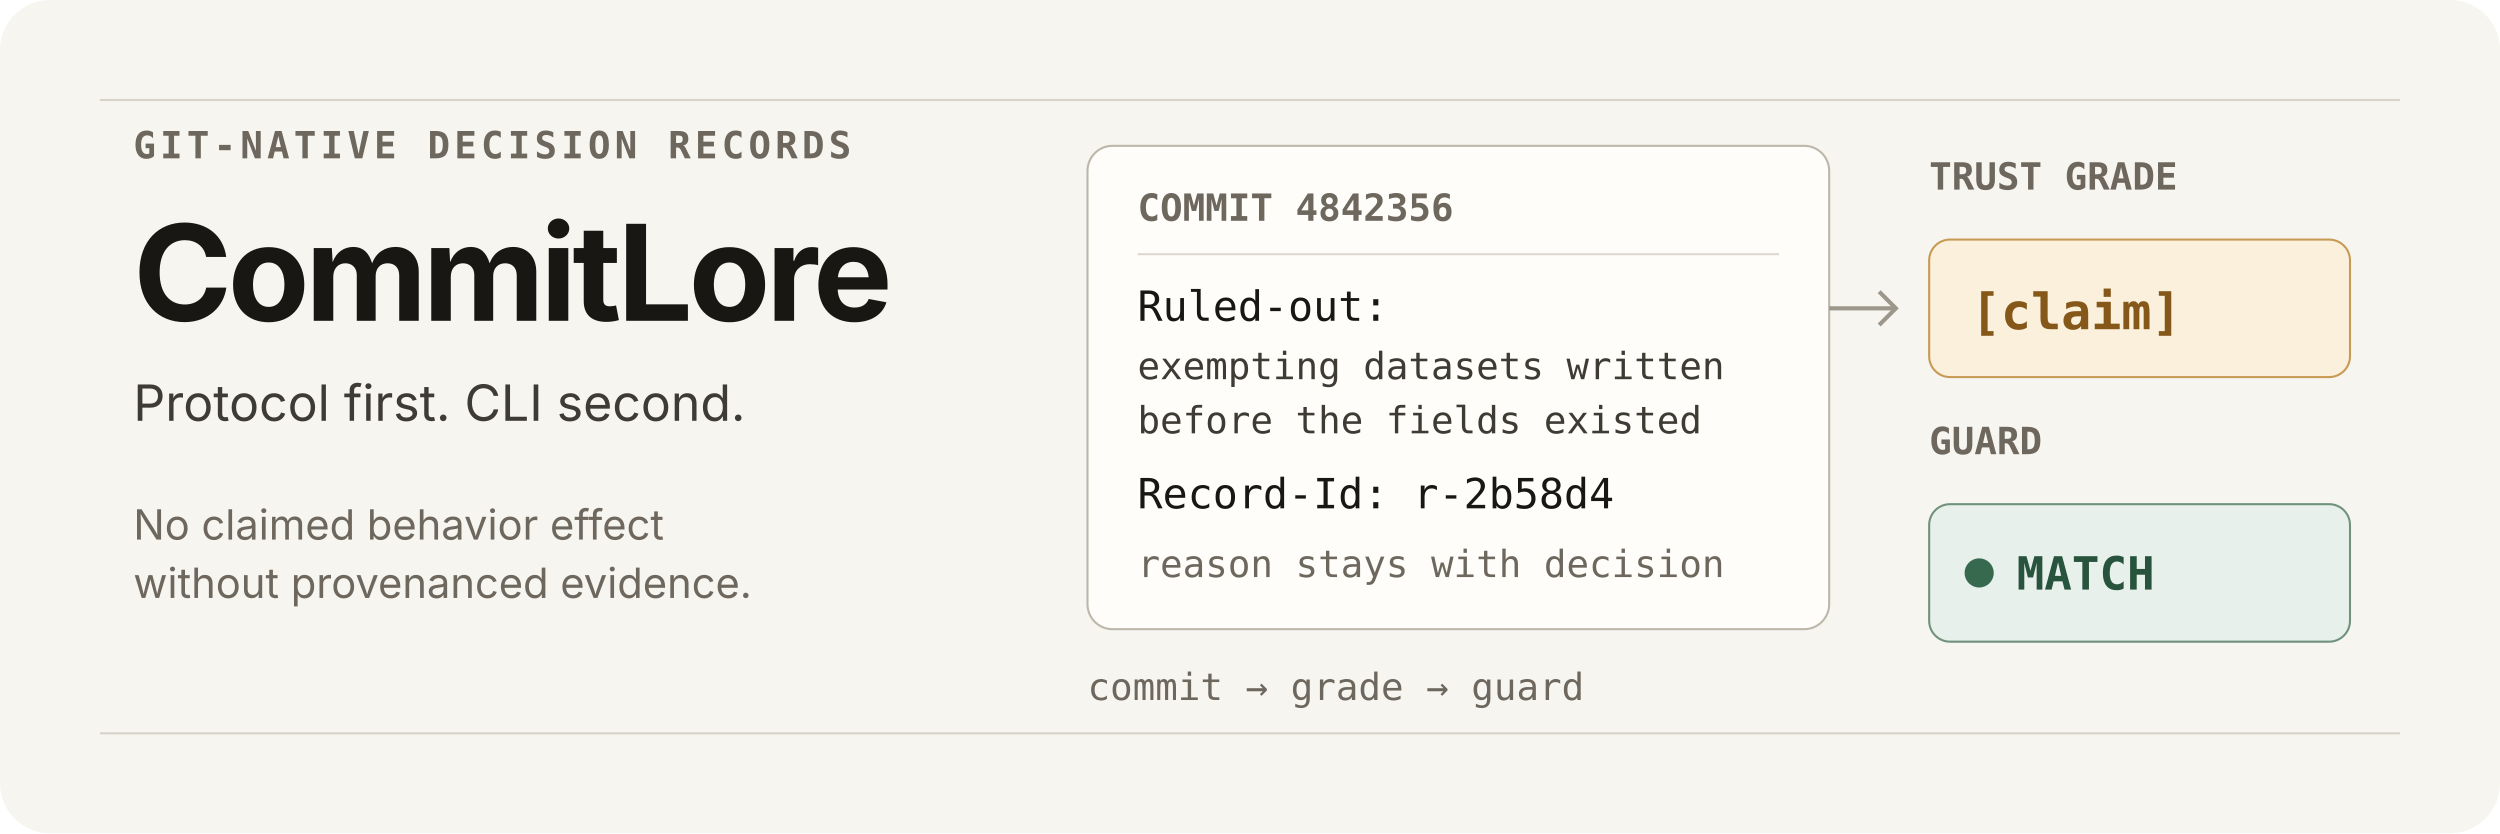
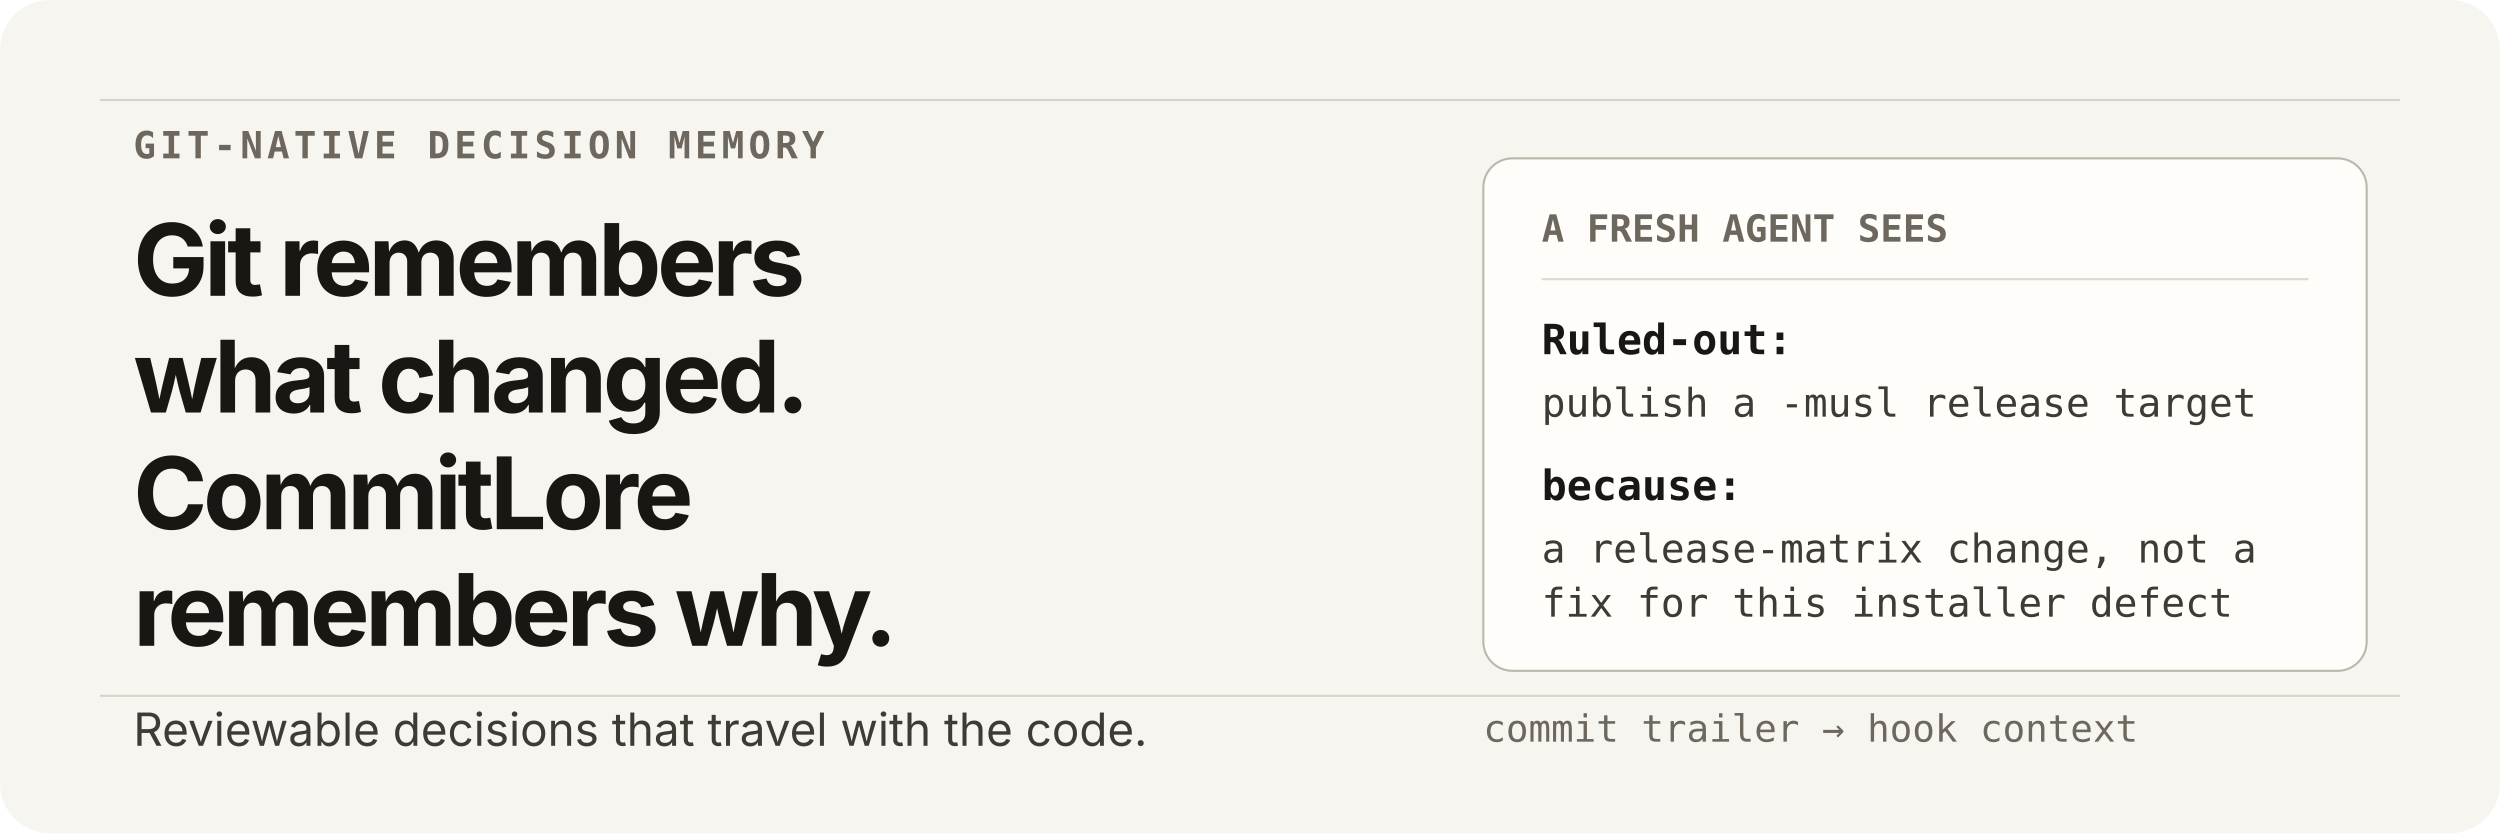
<svg xmlns="http://www.w3.org/2000/svg" width="1200" height="400" viewBox="0 0 1200 400" role="img" aria-labelledby="title desc">
  <rect width="1200" height="400" rx="24" fill="#f7f5f0" />
-   <path d="M48 48H1152M48 352H1152" stroke="#d8d3c8" />
-   <g id="title-block" transform="translate(64 76)">
-     <text fill="#6d675e" font-family="ui-monospace, SFMono-Regular, Menlo, monospace" font-size="18" font-weight="600" letter-spacing="2">GIT-NATIVE DECISION RECORDS</text>
-     <text y="78" fill="#181714" font-family="-apple-system, BlinkMacSystemFont, Segoe UI, sans-serif" font-size="64" font-weight="700" letter-spacing="-2">CommitLore</text>
-     <text y="126" fill="#3e3b35" font-family="-apple-system, BlinkMacSystemFont, Segoe UI, sans-serif" font-size="24">Protocol first. CLI second.</text>
-     <text y="183" fill="#6d675e" font-family="-apple-system, BlinkMacSystemFont, Segoe UI, sans-serif" font-size="20">No claimed behavior effect</text>
-     <text y="211" fill="#6d675e" font-family="-apple-system, BlinkMacSystemFont, Segoe UI, sans-serif" font-size="20">without provenanced evidence.</text>
+   <path d="M48 48H1152M48 334H1152" stroke="#d8d3c8" />
+   <g transform="translate(64 76)">
+     <text fill="#6d675e" font-family="ui-monospace, SFMono-Regular, Menlo, monospace" font-size="18" font-weight="600" letter-spacing="2">GIT-NATIVE DECISION MEMORY</text>
+     <text y="66" fill="#181714" font-family="-apple-system, BlinkMacSystemFont, Segoe UI, sans-serif" font-size="48" font-weight="700" letter-spacing="-2">Git remembers</text>
+     <text y="122" fill="#181714" font-family="-apple-system, BlinkMacSystemFont, Segoe UI, sans-serif" font-size="48" font-weight="700" letter-spacing="-2">what changed.</text>
+     <text y="178" fill="#181714" font-family="-apple-system, BlinkMacSystemFont, Segoe UI, sans-serif" font-size="48" font-weight="700" letter-spacing="-2">CommitLore</text>
+     <text y="234" fill="#181714" font-family="-apple-system, BlinkMacSystemFont, Segoe UI, sans-serif" font-size="48" font-weight="700" letter-spacing="-2">remembers why.</text>
+     <text y="282" fill="#3e3b35" font-family="-apple-system, BlinkMacSystemFont, Segoe UI, sans-serif" font-size="22">Reviewable decisions that travel with the code.</text>
  </g>
-   <g id="record" transform="translate(522 70)">
-     <rect width="356" height="232" rx="12" fill="#fffdf9" stroke="#bdb6aa" />
-     <text x="24" y="36" fill="#6d675e" font-family="ui-monospace, SFMono-Regular, Menlo, monospace" font-size="18" font-weight="600">COMMIT 4842356</text>
-     <path d="M24 52H332" stroke="#ded9d0" />
-     <text x="24" y="84" fill="#181714" font-family="ui-monospace, SFMono-Regular, Menlo, monospace" font-size="20">Ruled-out:</text>
-     <text x="24" y="112" fill="#3e3b35" font-family="ui-monospace, SFMono-Regular, Menlo, monospace" font-size="18">exempting datasets written</text>
-     <text x="24" y="138" fill="#3e3b35" font-family="ui-monospace, SFMono-Regular, Menlo, monospace" font-size="18">before the fields existed</text>
-     <text x="24" y="174" fill="#181714" font-family="ui-monospace, SFMono-Regular, Menlo, monospace" font-size="20">Record-Id: r-2b58d4</text>
-     <text x="24" y="207" fill="#6d675e" font-family="ui-monospace, SFMono-Regular, Menlo, monospace" font-size="18">reason stays with decision</text>
+   <g transform="translate(712 76)">
+     <rect width="424" height="246" rx="14" fill="#fffdf9" stroke="#bdb6aa" />
+     <text x="28" y="40" fill="#6d675e" font-family="ui-monospace, SFMono-Regular, Menlo, monospace" font-size="18" font-weight="600">A FRESH AGENT SEES</text>
+     <path d="M28 58H396" stroke="#ded9d0" />
+     <text x="28" y="94" fill="#181714" font-family="ui-monospace, SFMono-Regular, Menlo, monospace" font-size="20" font-weight="700">Ruled-out:</text>
+     <text x="28" y="124" fill="#3e3b35" font-family="ui-monospace, SFMono-Regular, Menlo, monospace" font-size="19">publish a -musl release target</text>
+     <text x="28" y="164" fill="#181714" font-family="ui-monospace, SFMono-Regular, Menlo, monospace" font-size="20" font-weight="700">because:</text>
+     <text x="28" y="194" fill="#3e3b35" font-family="ui-monospace, SFMono-Regular, Menlo, monospace" font-size="19">a release-matrix change, not a</text>
+     <text x="28" y="220" fill="#3e3b35" font-family="ui-monospace, SFMono-Regular, Menlo, monospace" font-size="19">fix for this installer defect</text>
  </g>
-   <path d="M878 148H910" stroke="#9d968b" stroke-width="2" />
-   <path d="M902 140L910 148L902 156" fill="none" stroke="#9d968b" stroke-width="2" />
-   <g id="trust-grade" transform="translate(926 91)">
-     <text fill="#6d675e" font-family="ui-monospace, SFMono-Regular, Menlo, monospace" font-size="18" font-weight="600">TRUST GRADE</text>
-     <rect y="24" width="202" height="66" rx="10" fill="#fbf0dc" stroke="#c79a54" />
-     <text x="20" y="67" fill="#855719" font-family="ui-monospace, SFMono-Regular, Menlo, monospace" font-size="24" font-weight="700">[claim]</text>
-   </g>
-   <g id="guard" transform="translate(926 218)">
-     <text fill="#6d675e" font-family="ui-monospace, SFMono-Regular, Menlo, monospace" font-size="18" font-weight="600">GUARD</text>
-     <rect y="24" width="202" height="66" rx="10" fill="#e8f0eb" stroke="#70917c" />
-     <circle cx="24" cy="57" r="7" fill="#36694d" />
-     <text x="42" y="65" fill="#28533d" font-family="ui-monospace, SFMono-Regular, Menlo, monospace" font-size="22" font-weight="700">MATCH</text>
-   </g>
-   <text x="522" y="336" fill="#6d675e" font-family="ui-monospace, SFMono-Regular, Menlo, monospace" font-size="18">commit → grade → guard</text>
+   <text x="712" y="356" fill="#6d675e" font-family="ui-monospace, SFMono-Regular, Menlo, monospace" font-size="18">commit trailer → hook context</text>
</svg>
